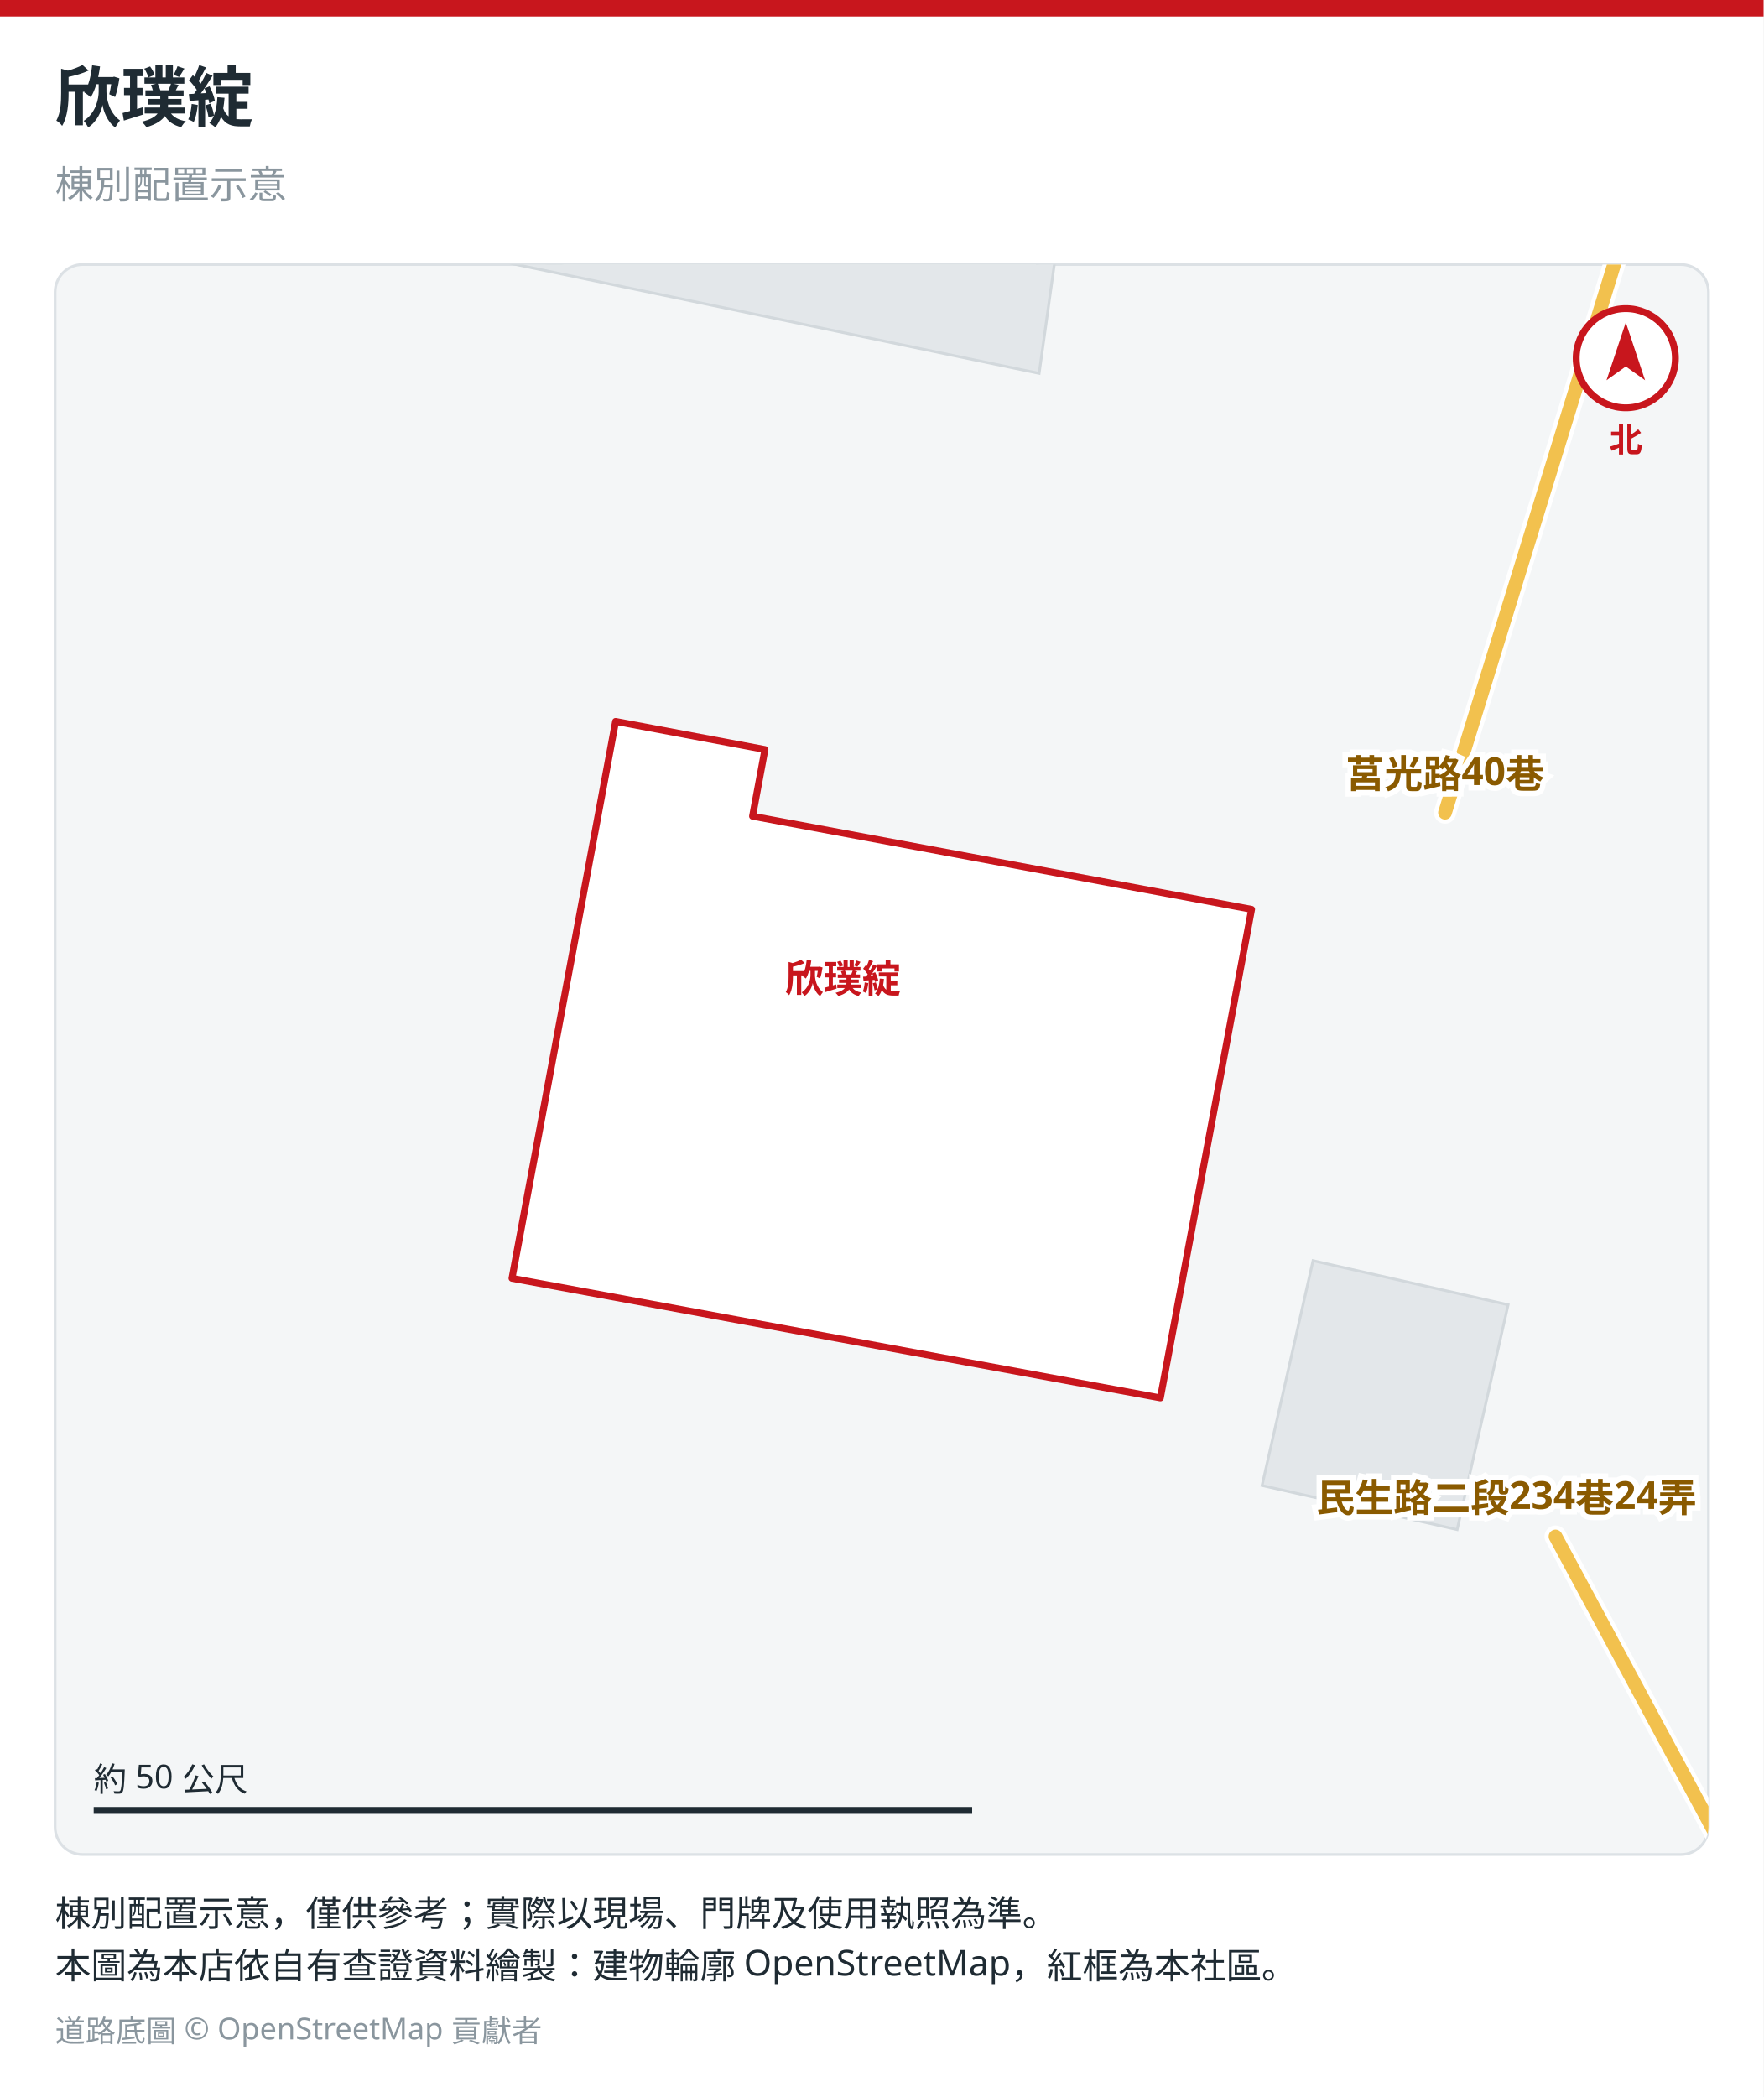
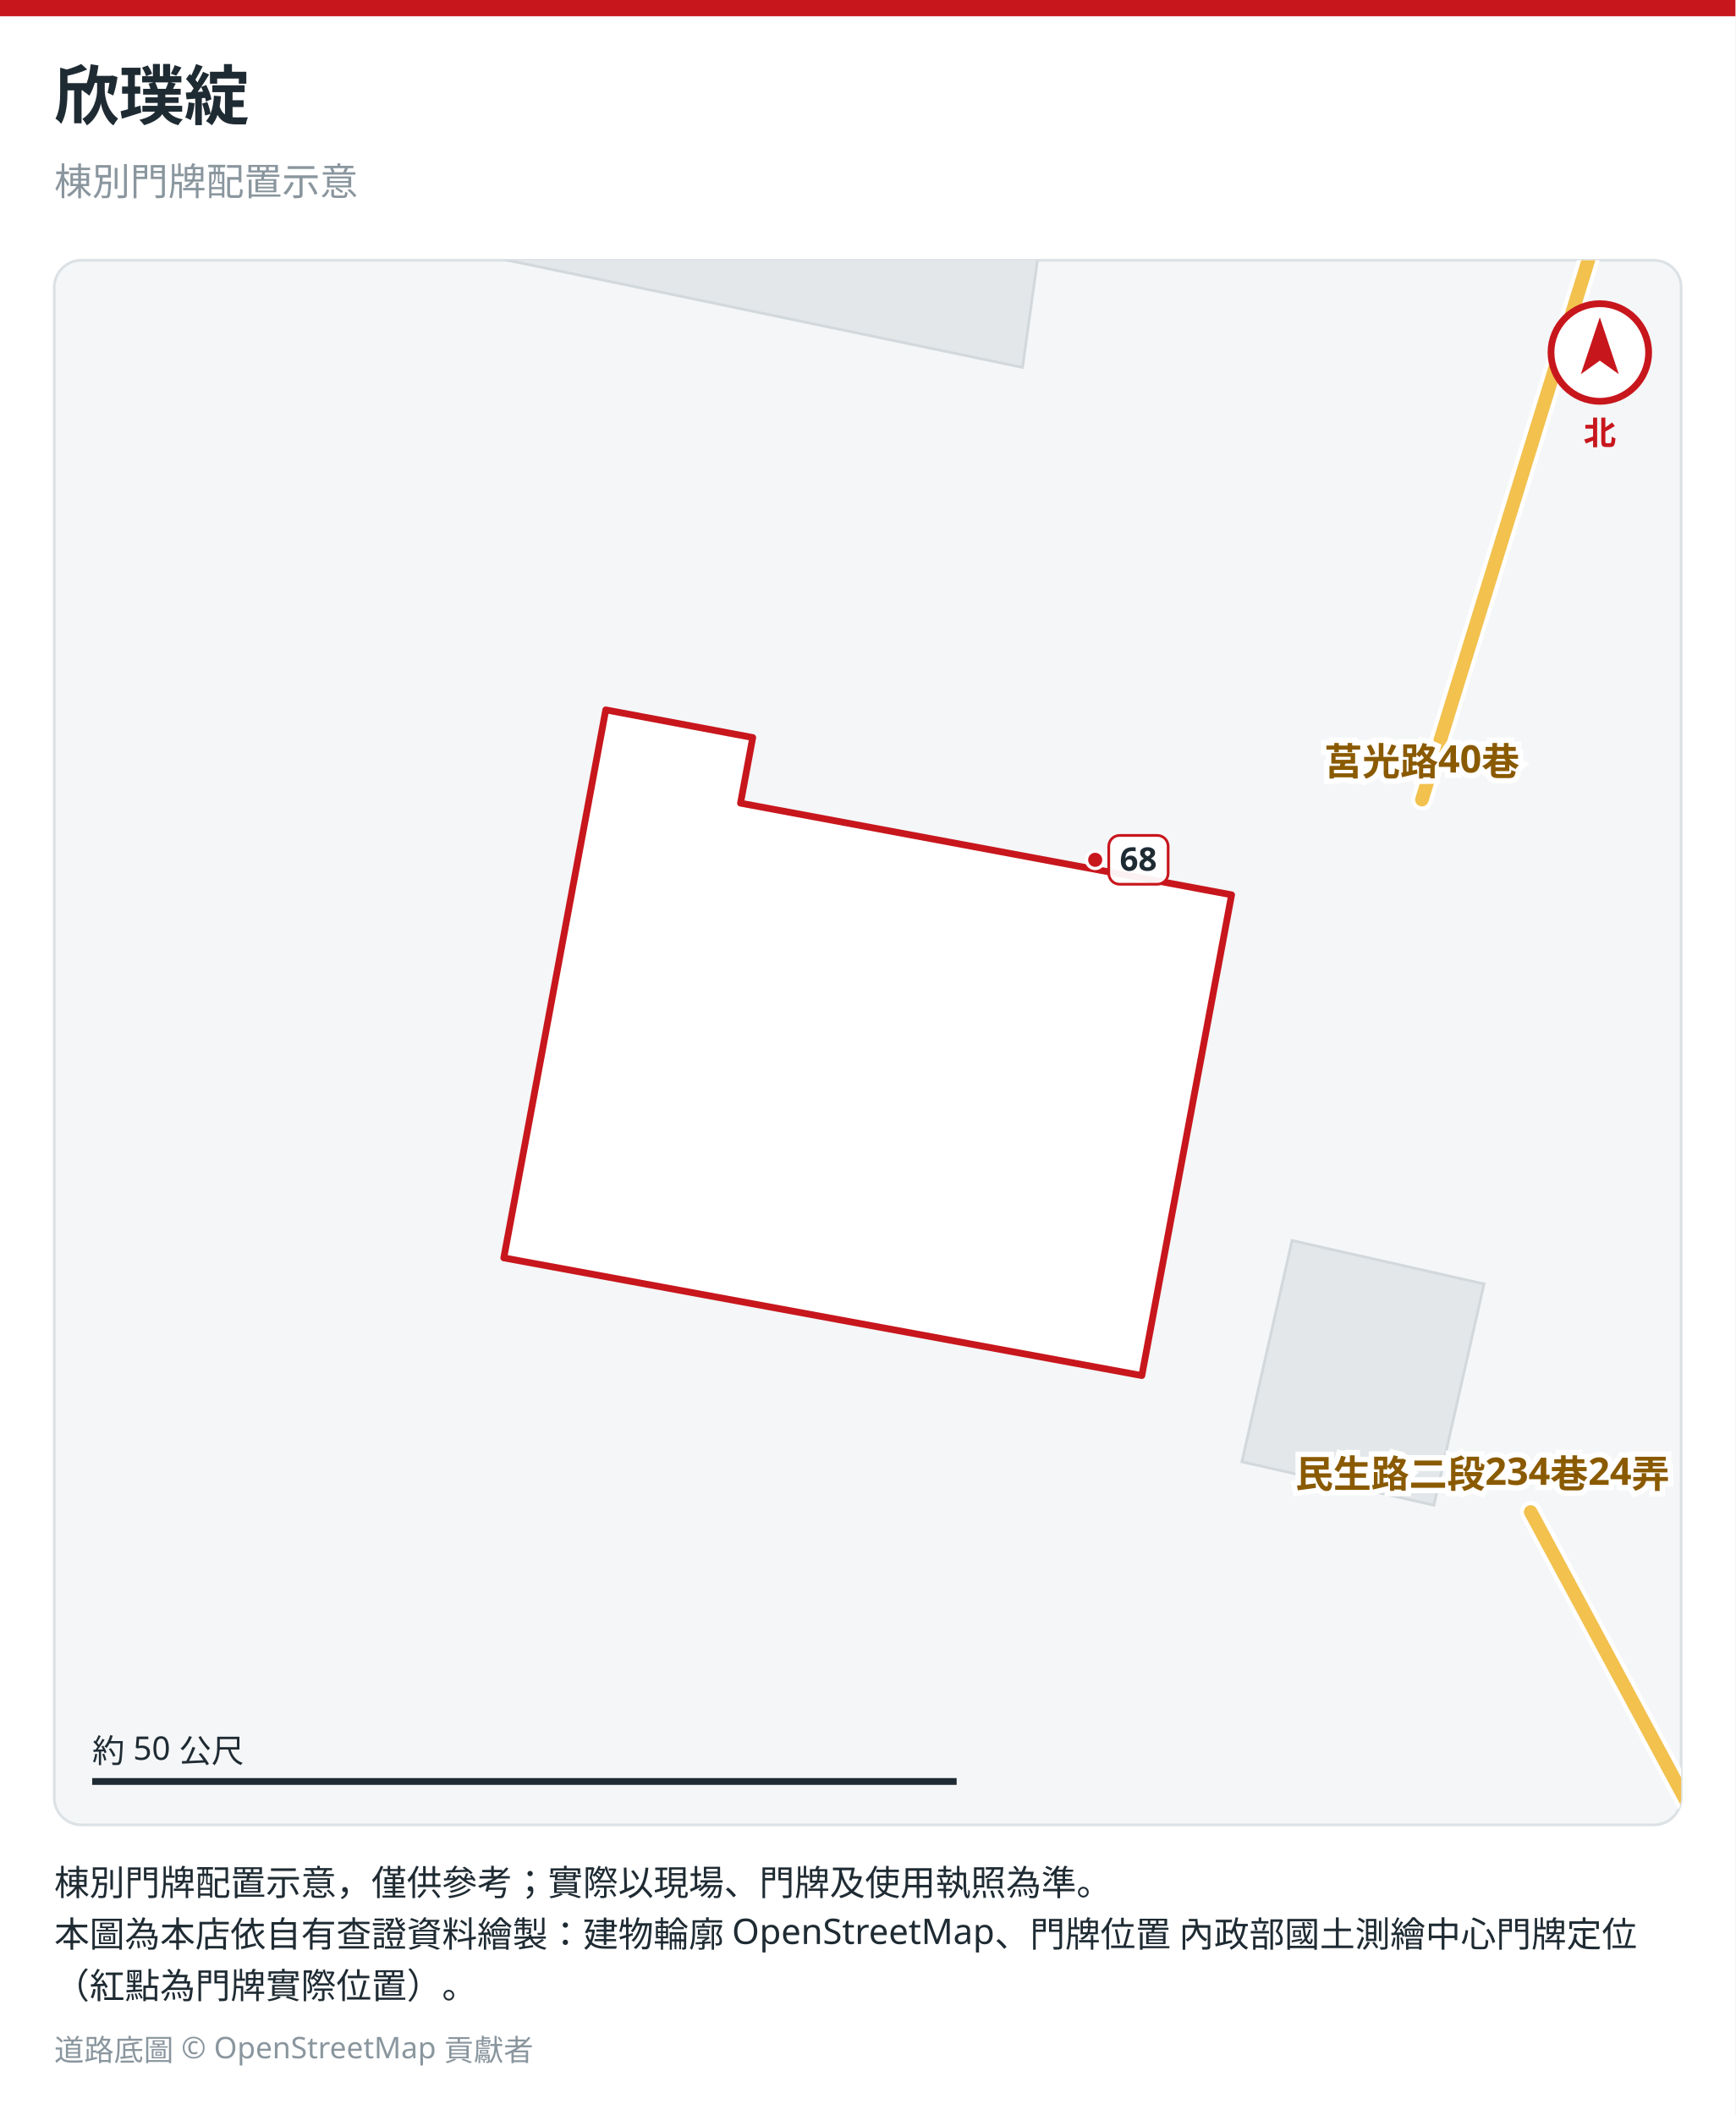
- <svg xmlns="http://www.w3.org/2000/svg" viewBox="0 0 640 761" preserveAspectRatio="xMidYMin meet" style="width:100%;height:auto;max-width:1280px" font-family="Noto Sans TC, Microsoft JhengHei, PingFang TC, sans-serif">
+ <svg xmlns="http://www.w3.org/2000/svg" viewBox="0 0 640 780" preserveAspectRatio="xMidYMin meet" style="width:100%;height:auto;max-width:1280px" font-family="Noto Sans TC, Microsoft JhengHei, PingFang TC, sans-serif">
  <rect width="100%" height="100%" fill="#FFFFFF" />
  <rect width="100%" height="6" fill="#C8161D" />
  <text x="20" y="44" font-size="24" font-weight="700" fill="#1F2B33">欣璞綻</text>
-   <text x="20" y="72" font-size="14" fill="#8A969E">棟別配置示意</text>
+   <text x="20" y="72" font-size="14" fill="#8A969E">棟別門牌配置示意</text>
  <defs>
    <clipPath id="c">
      <rect x="20.0" y="96.0" width="600.0" height="577.0" rx="10" />
    </clipPath>
  </defs>
  <rect x="20.0" y="96.0" width="600.0" height="577.0" rx="10" fill="#F4F6F7" stroke="#DCE1E5" />
  <g clip-path="url(#c)">
    <path d="M-374.7,-260.4 L-229.3,-243.9 L-231.9,-224.1 L-235.0,-201.1 L-177.0,-189.0 L-193.6,-134.8 L-199.3,-79.3 L-206.4,-9.8 L-229.3,9.3 L-263.1,2.3 L-267.6,34.8 L-269.5,48.8 L-423.8,22.7 L-390.0,-172.4 L-378.5,-239.4 Z" fill="#E3E7EA" stroke="#D2D8DC" stroke-width="1" />
    <path d="M-177.0,-189.0 L-193.6,-134.8 L-199.3,-79.3 L-206.4,-9.8 L-229.3,9.3 L-75.0,33.5 L-33.6,-152.7 Z" fill="#E3E7EA" stroke="#D2D8DC" stroke-width="1" />
    <path d="M4.1,-148.2 L-36.7,46.9 L144.3,83.9 L185.1,-111.2 Z" fill="#E3E7EA" stroke="#D2D8DC" stroke-width="1" />
    <path d="M224.0,-101.7 L189.6,94.1 L371.3,125.3 L405.8,-70.4 Z" fill="#E3E7EA" stroke="#D2D8DC" stroke-width="1" />
    <path d="M377.1,135.5 L-229.3,9.3 L-263.1,2.3 L-267.6,34.8 L-269.5,48.8 L-423.8,22.7 L-390.0,-172.4 L-378.5,-239.4 L-374.7,-260.4 L-229.3,-243.9 L-231.9,-224.1 L-235.0,-201.1 L-177.0,-189.0 L405.8,-70.4 Z" fill="#E3E7EA" stroke="#D2D8DC" stroke-width="1" />
    <path d="M458.0,539.1 L476.5,457.5 L547.3,473.5 L528.8,555.1 Z" fill="#E3E7EA" stroke="#D2D8DC" stroke-width="1" />
    <path d="M758.4,616.9 L741.1,568.5 L753.9,564.0 L745.0,538.5 L731.6,543.0 L716.3,502.2 L833.0,460.1 L848.3,502.8 L836.2,506.6 L845.1,530.2 L857.2,525.8 L875.0,574.9 Z" fill="#E3E7EA" stroke="#D2D8DC" stroke-width="1" />
    <path d="M-481.2,-349.1 L1.5,-289.1 L588.8,-254.1" fill="none" stroke="#FFFFFF" stroke-width="8" stroke-linecap="round" stroke-linejoin="round" />
    <path d="M-481.2,-349.1 L1.5,-289.1 L588.8,-254.1" fill="none" stroke="#F2C14E" stroke-width="5" stroke-linecap="round" stroke-linejoin="round" />
    <path d="M588.8,-254.1 L607.2,26.5 L524.4,294.9" fill="none" stroke="#FFFFFF" stroke-width="8" stroke-linecap="round" stroke-linejoin="round" />
    <path d="M588.8,-254.1 L607.2,26.5 L524.4,294.9" fill="none" stroke="#F2C14E" stroke-width="5" stroke-linecap="round" stroke-linejoin="round" />
    <path d="M564.5,557.6 L782.0,961.9" fill="none" stroke="#FFFFFF" stroke-width="8" stroke-linecap="round" stroke-linejoin="round" />
    <path d="M564.5,557.6 L782.0,961.9" fill="none" stroke="#F2C14E" stroke-width="5" stroke-linecap="round" stroke-linejoin="round" />
    <path d="M1480.1,668.6 L928.0,1009.1 L782.0,961.9" fill="none" stroke="#FFFFFF" stroke-width="8" stroke-linecap="round" stroke-linejoin="round" />
    <path d="M1480.1,668.6 L928.0,1009.1 L782.0,961.9" fill="none" stroke="#F2C14E" stroke-width="5" stroke-linecap="round" stroke-linejoin="round" />
    <path d="M185.8,463.9 L223.4,261.8 L277.6,272.0 L273.1,296.2 L454.2,330.0 L421.1,507.3 Z" fill="#FFFFFF" stroke="#C8161D" stroke-width="2.5" stroke-linejoin="round" />
  </g>
  <text x="524.4" y="285.9" font-size="14" font-weight="700" fill="#8A5A00" text-anchor="middle" stroke="#FFFFFF" stroke-width="4" paint-order="stroke">莒光路40巷</text>
  <text x="546.7" y="548.6" font-size="14" font-weight="700" fill="#8A5A00" text-anchor="middle" stroke="#FFFFFF" stroke-width="4" paint-order="stroke">民生路二段234巷24弄</text>
-   <text x="305.9" y="360.2" font-size="14" font-weight="700" fill="#C8161D" text-anchor="middle" stroke="#FFFFFF" stroke-width="4" paint-order="stroke">欣璞綻</text>
+   <circle cx="403.9" cy="317.1" r="3.2" fill="#C8161D" stroke="#FFFFFF" stroke-width="1.2" />
+   <rect x="408.9" y="308.1" width="21.9" height="18.0" rx="4" fill="#FFFFFF" fill-opacity="0.94" stroke="#C8161D" stroke-width="1" />
+   <text x="419.8" y="321.1" font-size="12" font-weight="700" fill="#1F2B33" text-anchor="middle">68</text>
  <circle cx="590.0" cy="130.0" r="18" fill="#FFFFFF" stroke="#C8161D" stroke-width="2.5" />
  <path d="M590.0,117.0 L597.0,138.0 L590.0,133.0 L583.0,138.0 Z" fill="#C8161D" />
  <text x="590.0" y="164.0" font-size="12" font-weight="700" fill="#C8161D" text-anchor="middle">北</text>
  <line x1="34.0" y1="657.0" x2="352.8" y2="657.0" stroke="#1F2B33" stroke-width="2.5" />
  <text x="34.0" y="650.0" font-size="12" fill="#1F2B33">約 50 公尺</text>
-   <text x="20" y="699.0" font-size="13" fill="#1F2B33">棟別配置示意，僅供參考；實際以現場、門牌及使用執照為準。</text>
-   <text x="20" y="718.0" font-size="13" fill="#1F2B33">本圖為本店依自有查證資料繪製：建物輪廓 OpenStreetMap，紅框為本社區。</text>
-   <text x="20" y="741.0" font-size="11" fill="#8A969E">道路底圖 © OpenStreetMap 貢獻者</text>
+   <text x="20" y="699.0" font-size="13" fill="#1F2B33">棟別門牌配置示意，僅供參考；實際以現場、門牌及使用執照為準。</text>
+   <text x="20" y="718.0" font-size="13" fill="#1F2B33">本圖為本店依自有查證資料繪製：建物輪廓 OpenStreetMap、門牌位置 內政部國土測繪中心門牌定位</text>
+   <text x="20" y="737.0" font-size="13" fill="#1F2B33">（紅點為門牌實際位置）。</text>
+   <text x="20" y="760.0" font-size="11" fill="#8A969E">道路底圖 © OpenStreetMap 貢獻者</text>
</svg>
